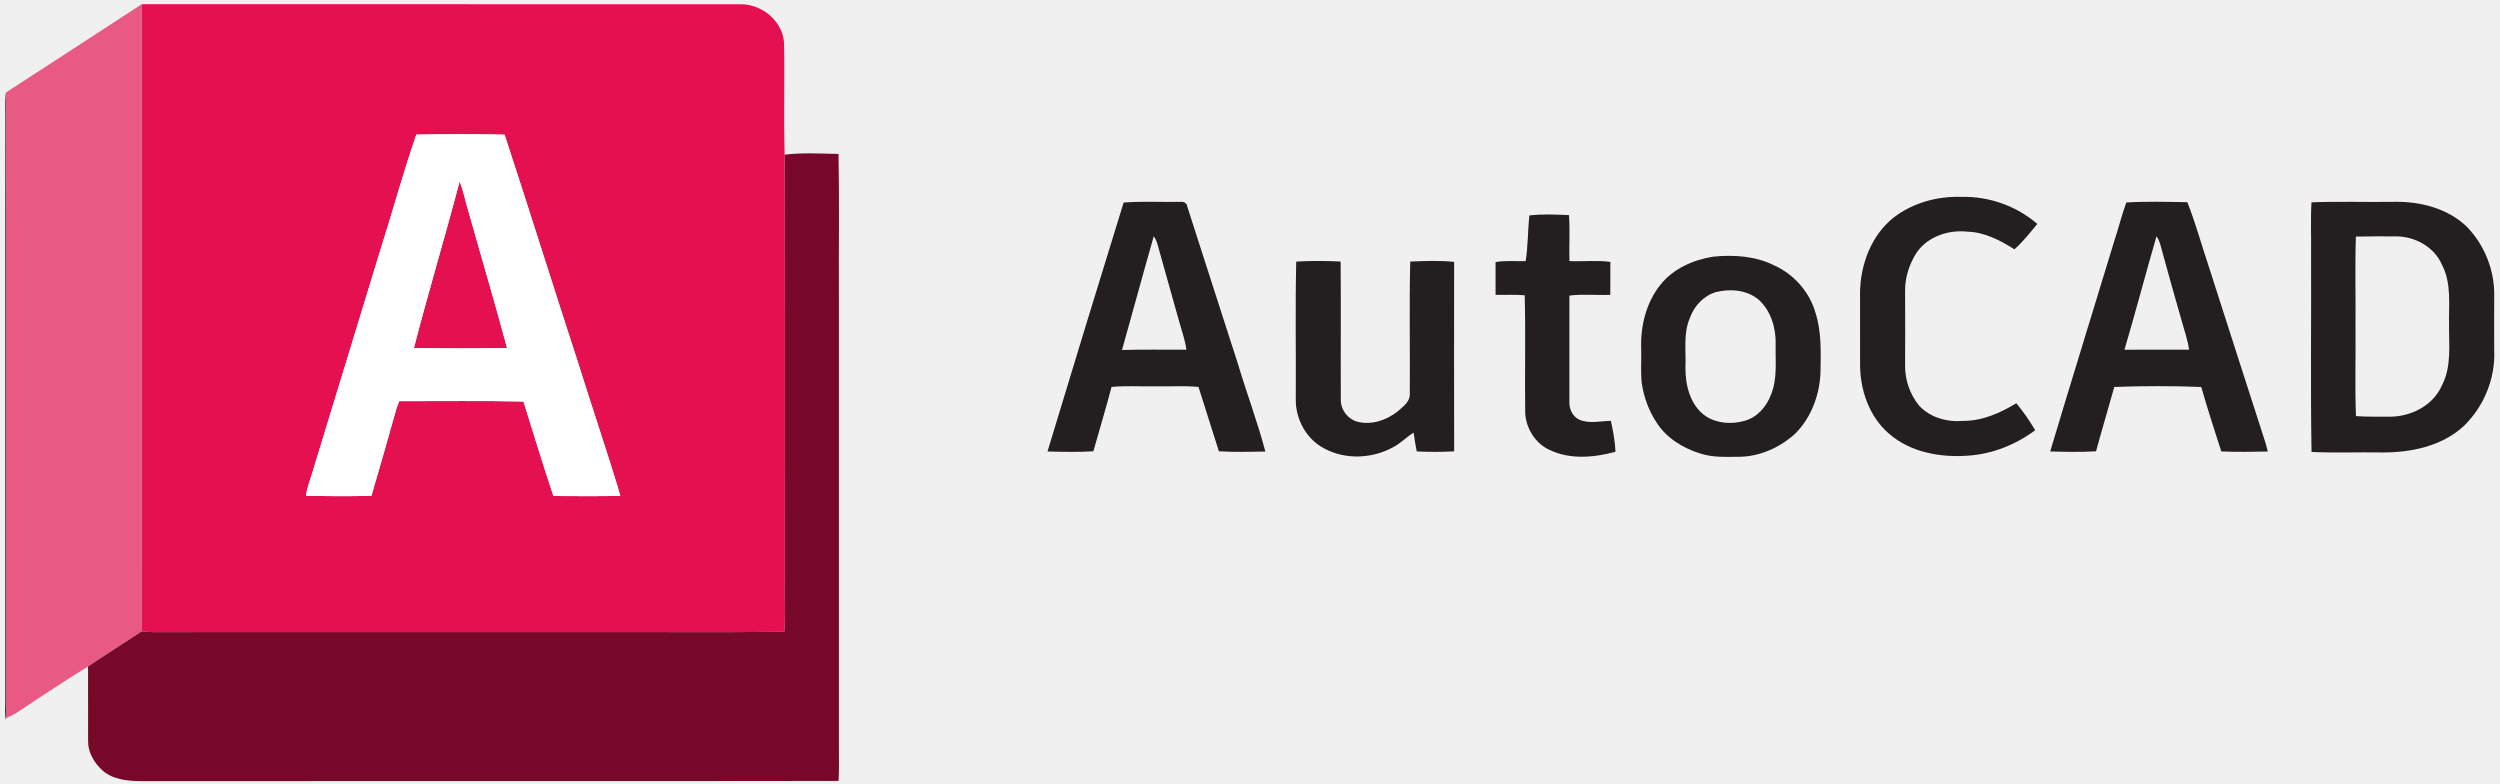
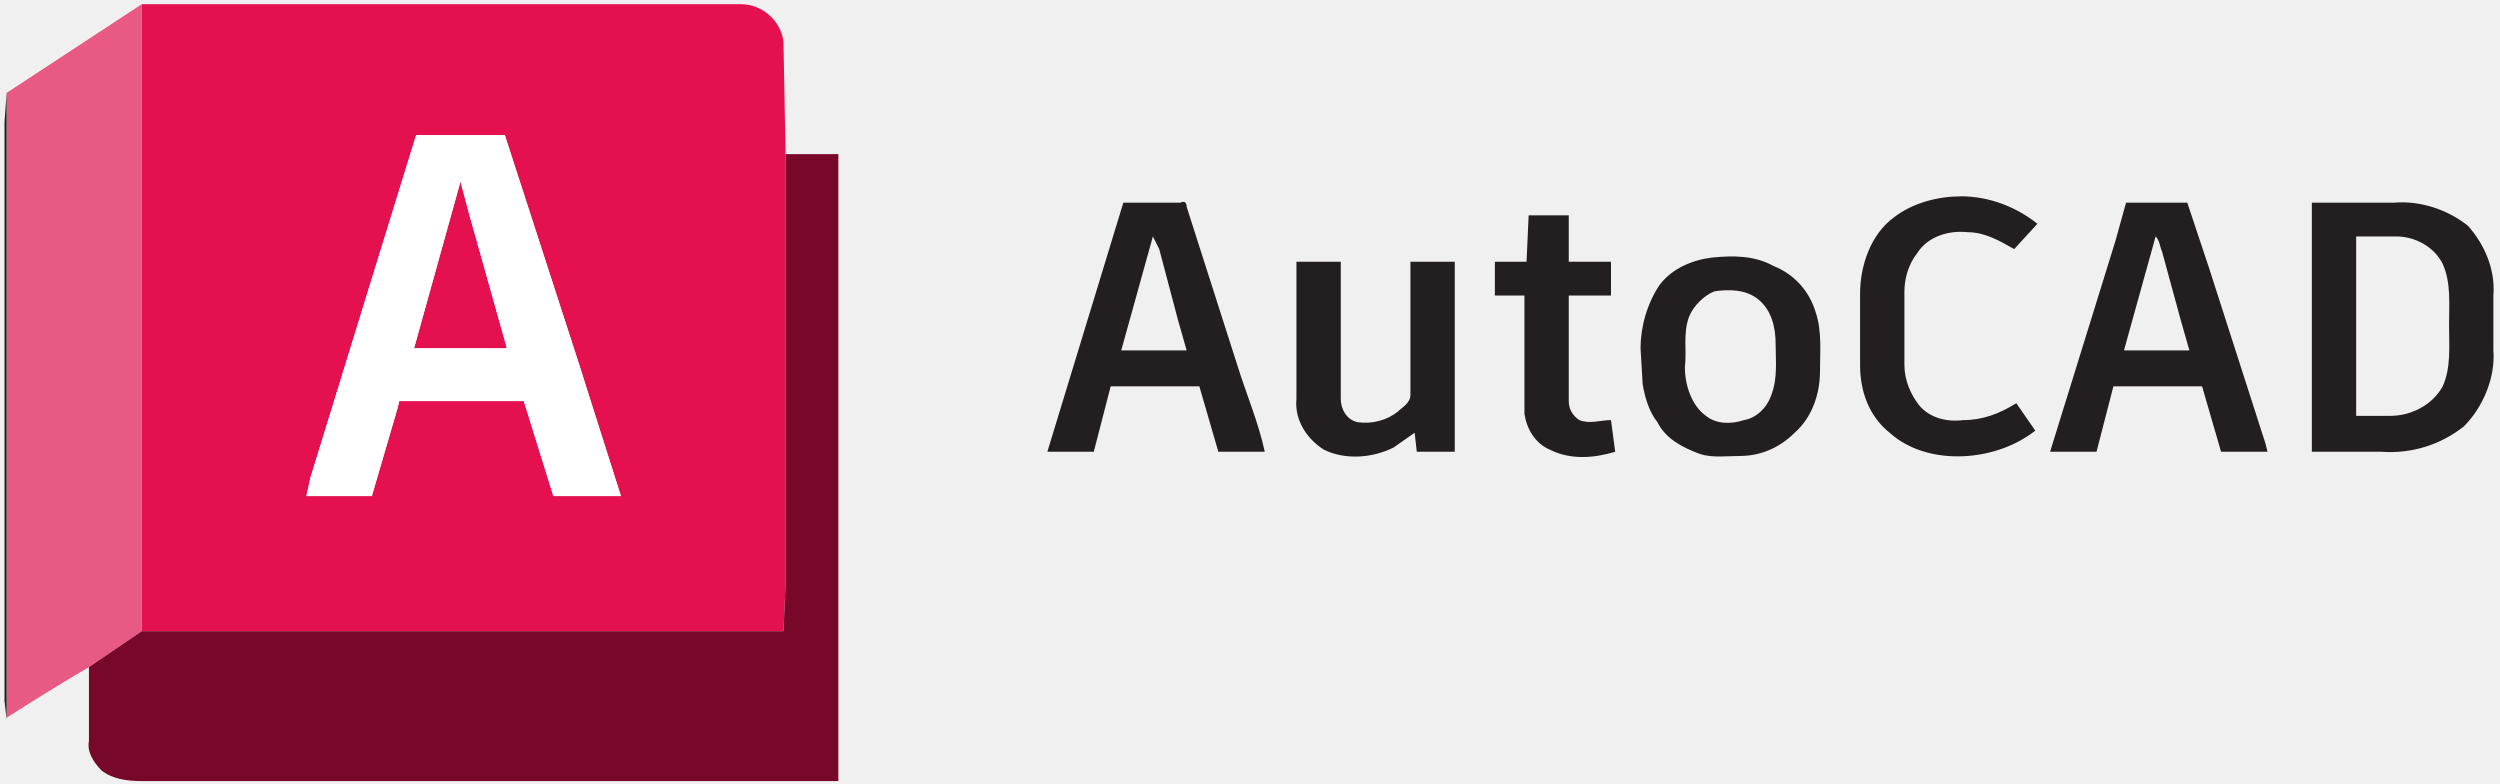
- <svg xmlns="http://www.w3.org/2000/svg" width="423.75pt" height="132.75pt" viewBox="0 0 1184 371" version="1.1">
-   <g id="#e85984ff">
-     <path fill="#e85984" opacity="1.00" d=" M 2.64 43.84 C 24.10 29.89 45.59 16.01 67.00 2.00 C 66.96 101.03 67.07 200.07 66.95 299.10 C 58.54 304.70 49.98 310.07 41.58 315.69 C 30.75 322.43 20.06 329.41 9.46 336.52 C 7.37 337.98 5.12 339.18 2.77 340.16 C 2.67 241.39 2.91 142.61 2.64 43.84 Z" />
+ <svg xmlns="http://www.w3.org/2000/svg" width="565" height="177" viewBox="0 0 1184 371">
+   <path fill="#e85984" d="M3 44 67 2v297l-25 17a1122 1122 0 0 0-39 24V44Z" />
+   <g fill="#e51050">
+     <path d="M67 2h284c10 0 19 8 20 18l1 53v204l-1 22H67V2m130 62-17 55-33 107-2 9h31l12-41 1-4h59l14 45h32l-20-63-35-108h-42Z" />
+     <path d="m218 86 4 15 18 64h-44l22-79Z" />
  </g>
-   <g id="#e51050ff">
-     <path fill="#e51050" opacity="1.00" d=" M 67.00 2.00 C 161.68 2.01 256.37 1.98 351.05 2.01 C 360.93 2.14 370.45 9.92 371.26 20.01 C 371.64 37.75 371.01 55.52 371.57 73.27 C 371.78 141.18 371.60 209.09 371.66 277.00 C 371.52 284.43 372.01 291.87 371.41 299.29 C 339.70 299.61 307.97 299.33 276.25 299.42 C 210.25 299.42 144.25 299.42 78.25 299.43 C 74.48 299.49 70.70 299.51 66.95 299.10 C 67.07 200.07 66.96 101.03 67.00 2.00 M 197.07 63.77 C 190.78 81.95 185.76 100.56 179.91 118.88 C 168.99 154.63 158.06 190.38 147.13 226.13 C 146.12 228.98 145.27 231.90 144.78 234.89 C 155.12 235.05 165.48 235.13 175.82 234.86 C 179.79 221.11 183.82 207.38 187.65 193.59 C 188.03 192.37 188.52 191.20 189.00 190.03 C 208.61 190.08 228.23 189.77 247.84 190.19 C 252.55 205.12 257.03 220.13 262.03 234.96 C 272.60 235.02 283.18 235.09 293.75 234.90 C 287.48 213.87 280.34 193.11 273.82 172.16 C 262.06 136.08 250.73 99.86 238.90 63.81 C 224.97 63.47 211.00 63.54 197.07 63.77 Z" />
-     <path fill="#e51050" opacity="1.00" d=" M 217.58 86.00 C 219.60 90.83 220.40 96.05 222.03 101.01 C 228.01 122.30 234.34 143.51 240.07 164.88 C 225.37 165.08 210.65 165.09 195.94 164.88 C 202.72 138.48 210.65 112.37 217.58 86.00 Z" />
-   </g>
-   <g id="#231f20ff">
-     <path fill="#231f20" opacity="1.00" d=" M 2.38 58.00 C 2.48 53.28 2.04 48.54 2.64 43.84 C 2.91 142.61 2.67 241.39 2.77 340.16 L 2.73 341.17 C 1.97 338.16 2.41 335.05 2.37 332.00 C 2.38 240.67 2.37 149.33 2.38 58.00 Z" />
-     <path fill="#231f20" opacity="1.00" d=" M 897.00 102.97 C 906.04 96.04 917.69 92.86 929.00 93.27 C 942.00 92.91 955.11 97.57 964.95 106.07 C 961.50 110.21 958.18 114.55 954.11 118.10 C 947.41 113.86 940.08 110.01 931.98 109.75 C 922.95 108.73 912.99 112.01 907.74 119.73 C 904.30 125.13 902.23 131.52 902.32 137.96 C 902.38 149.65 902.39 161.35 902.32 173.04 C 902.22 179.89 904.59 186.80 908.92 192.11 C 914.19 197.85 922.34 200.07 929.94 199.37 C 939.00 199.40 947.40 195.61 955.01 191.03 C 958.34 195.01 961.30 199.33 963.95 203.80 C 954.70 210.65 943.61 215.14 932.07 215.85 C 918.97 216.81 904.74 214.27 894.61 205.36 C 885.39 197.39 881.07 184.97 881.00 173.01 C 880.98 161.67 881.02 150.34 880.98 139.00 C 881.04 125.54 886.21 111.48 897.00 102.97 Z" />
-     <path fill="#231f20" opacity="1.00" d=" M 532.14 95.95 C 541.07 95.24 550.05 95.79 559.01 95.63 C 560.55 95.44 562.11 96.12 562.28 97.83 C 570.35 122.75 578.26 147.72 586.36 172.62 C 590.47 186.44 595.62 199.96 599.27 213.91 C 591.94 214.01 584.58 214.23 577.26 213.78 C 574.00 203.64 570.79 193.47 567.60 183.30 C 560.75 182.63 553.86 183.16 547.00 183.00 C 540.13 183.15 533.25 182.63 526.41 183.30 C 523.73 193.51 520.66 203.61 517.80 213.77 C 510.57 214.22 503.31 214.05 496.07 213.87 C 507.95 174.52 520.01 135.22 532.14 95.95 M 546.40 111.95 C 541.27 129.86 536.44 147.87 531.37 165.80 C 541.53 165.44 551.70 165.74 561.87 165.64 C 561.26 161.12 559.70 156.81 558.48 152.44 C 555.28 141.01 552.03 129.59 548.86 118.15 C 548.26 116.00 547.82 113.73 546.40 111.95 Z" />
-     <path fill="#231f20" opacity="1.00" d=" M 1007.13 95.92 C 1016.74 95.34 1026.40 95.62 1036.03 95.78 C 1039.91 105.61 1042.68 115.86 1046.06 125.88 C 1055.06 153.88 1064.02 181.89 1073.08 209.87 C 1073.46 211.20 1073.79 212.54 1074.14 213.89 C 1066.80 214.06 1059.45 214.15 1052.11 213.85 C 1048.83 203.71 1045.55 193.56 1042.61 183.31 C 1028.91 182.78 1015.12 182.80 1001.42 183.30 C 998.60 193.48 995.53 203.59 992.77 213.79 C 985.54 214.20 978.28 214.07 971.06 213.85 C 981.06 180.38 991.45 147.03 1001.58 113.61 C 1003.53 107.74 1004.99 101.72 1007.13 95.92 M 1021.41 111.95 C 1016.21 129.81 1011.52 147.82 1006.24 165.66 C 1016.44 165.61 1026.64 165.68 1036.84 165.63 C 1036.22 161.11 1034.68 156.80 1033.47 152.43 C 1030.31 141.26 1027.07 130.11 1024.06 118.90 C 1023.37 116.52 1022.95 113.96 1021.41 111.95 Z" />
-     <path fill="#231f20" opacity="1.00" d=" M 1094.84 95.84 C 1107.88 95.33 1120.95 95.81 1134.01 95.61 C 1146.33 95.36 1159.47 98.69 1168.51 107.49 C 1176.82 116.09 1181.57 128.03 1181.40 140.00 C 1181.35 148.66 1181.34 157.33 1181.40 166.00 C 1182.00 179.28 1176.47 192.69 1166.91 201.88 C 1156.48 211.46 1141.77 214.44 1128.00 214.33 C 1116.95 214.14 1105.88 214.62 1094.85 214.09 C 1094.34 182.74 1094.78 151.36 1094.64 120.00 C 1094.76 111.95 1094.35 103.88 1094.84 95.84 M 1115.87 112.07 C 1115.40 126.37 1115.82 140.69 1115.68 155.00 C 1115.83 169.03 1115.37 183.08 1115.90 197.11 C 1121.25 197.51 1126.62 197.31 1131.98 197.39 C 1142.00 197.39 1152.43 192.10 1156.58 182.65 C 1161.24 173.80 1159.91 163.60 1159.99 154.00 C 1159.79 144.41 1161.28 134.18 1156.60 125.34 C 1153.00 116.99 1143.92 112.02 1135.04 111.97 C 1128.65 111.98 1122.26 111.92 1115.87 112.07 Z" />
-     <path fill="#231f20" opacity="1.00" d=" M 724.32 102.06 C 730.54 101.32 736.85 101.63 743.10 101.90 C 743.63 109.15 743.11 116.42 743.31 123.69 C 749.77 123.97 756.27 123.18 762.71 124.06 C 762.70 129.26 762.72 134.47 762.68 139.68 C 756.22 139.93 749.73 139.20 743.30 140.03 C 743.30 156.70 743.32 173.37 743.29 190.04 C 743.09 193.59 744.72 197.39 748.14 198.85 C 752.84 200.85 758.03 199.42 762.94 199.35 C 764.03 204.17 764.90 209.06 765.15 214.00 C 755.03 216.75 743.63 217.82 733.92 213.13 C 727.26 210.15 722.91 203.13 722.37 195.97 C 722.10 177.27 722.64 158.56 722.12 139.87 C 717.53 139.48 712.92 139.77 708.33 139.67 C 708.36 134.50 708.36 129.33 708.33 124.16 C 713.04 123.28 717.83 123.84 722.59 123.70 C 723.72 116.53 723.58 109.26 724.32 102.06 Z" />
-     <path fill="#231f20" opacity="1.00" d=" M 811.44 121.57 C 821.21 120.62 831.40 121.25 840.32 125.71 C 849.66 129.93 857.06 138.27 859.87 148.16 C 862.76 157.13 862.40 166.66 862.26 175.96 C 861.97 186.75 858.02 197.62 850.35 205.34 C 843.20 211.89 833.75 216.22 823.97 216.37 C 817.70 216.41 811.25 216.81 805.20 214.81 C 797.12 212.27 789.32 207.55 784.69 200.28 C 780.93 194.69 778.60 188.19 777.56 181.56 C 777.00 176.06 777.47 170.52 777.30 165.01 C 776.94 154.51 779.63 143.55 786.19 135.19 C 792.25 127.35 801.86 123.10 811.44 121.57 M 812.37 138.45 C 806.77 140.27 802.45 144.95 800.47 150.41 C 797.14 157.85 798.63 166.14 798.28 174.01 C 798.17 182.45 800.53 192.08 807.87 197.13 C 813.26 200.67 820.30 201.10 826.40 199.32 C 832.34 197.67 836.74 192.52 838.83 186.88 C 841.93 179.30 840.81 170.97 841.01 163.00 C 841.17 155.39 838.79 147.27 833.03 142.04 C 827.41 137.23 819.27 136.64 812.37 138.45 Z" />
-     <path fill="#231f20" opacity="1.00" d=" M 613.90 123.90 C 620.89 123.53 627.92 123.54 634.93 123.89 C 635.13 145.62 634.91 167.35 635.02 189.08 C 634.80 194.00 638.37 198.66 643.13 199.84 C 649.72 201.46 656.73 198.99 661.93 194.89 C 664.32 192.76 667.62 190.51 667.69 186.97 C 667.86 165.95 667.38 144.91 667.91 123.90 C 674.82 123.63 681.81 123.32 688.70 124.06 C 688.67 153.97 688.65 183.89 688.71 213.80 C 682.81 214.14 676.88 214.13 670.98 213.84 C 670.37 210.90 669.93 207.93 669.52 204.96 C 666.10 206.99 663.38 210.01 659.83 211.84 C 650.00 217.24 637.40 217.88 627.40 212.56 C 618.74 208.20 613.48 198.57 613.69 188.99 C 613.83 167.29 613.40 145.58 613.90 123.90 Z" />
-   </g>
-   <g id="#ffffffff">
-     <path fill="#ffffff" opacity="1.00" d=" M 197.07 63.77 C 211.00 63.54 224.97 63.47 238.90 63.81 C 250.73 99.86 262.06 136.08 273.82 172.16 C 280.34 193.11 287.48 213.87 293.75 234.90 C 283.18 235.09 272.60 235.02 262.03 234.96 C 257.03 220.13 252.55 205.12 247.84 190.19 C 228.23 189.77 208.61 190.08 189.00 190.03 C 188.52 191.20 188.03 192.37 187.65 193.59 C 183.82 207.38 179.79 221.11 175.82 234.86 C 165.48 235.13 155.12 235.05 144.78 234.89 C 145.27 231.90 146.12 228.98 147.13 226.13 C 158.06 190.38 168.99 154.63 179.91 118.88 C 185.76 100.56 190.78 81.95 197.07 63.77 M 217.58 86.00 C 210.65 112.37 202.72 138.48 195.94 164.88 C 210.65 165.09 225.37 165.08 240.07 164.88 C 234.34 143.51 228.01 122.30 222.03 101.01 C 220.40 96.05 219.60 90.83 217.58 86.00 Z" />
-   </g>
-   <g id="#770829ff">
-     <path fill="#770829" opacity="1.00" d=" M 371.57 73.27 C 380.02 72.23 388.59 72.76 397.08 72.92 C 397.51 95.27 397.14 117.64 397.26 140.00 C 397.26 211.33 397.27 282.67 397.26 354.00 C 397.21 359.31 397.45 364.62 397.09 369.93 C 287.06 370.11 177.03 369.92 67.00 370.02 C 60.47 370.00 53.30 369.40 48.23 364.81 C 44.43 361.24 41.48 356.32 41.60 350.96 C 41.57 339.20 41.59 327.45 41.58 315.69 C 49.98 310.07 58.54 304.70 66.95 299.10 C 70.70 299.51 74.48 299.49 78.25 299.43 C 144.25 299.42 210.25 299.42 276.25 299.42 C 307.97 299.33 339.70 299.61 371.41 299.29 C 372.01 291.87 371.52 284.43 371.66 277.00 C 371.60 209.09 371.78 141.18 371.57 73.27 Z" />
-   </g>
+   <path fill="#231f20" d="m2 58 1-14v297l-1-9V58Zm895 45c9-7 21-10 32-10 13 0 26 5 36 13l-11 12c-7-4-14-8-22-8-9-1-19 2-24 10-4 5-6 12-6 18v35c0 7 3 14 7 19 5 6 13 8 21 7 9 0 17-3 25-8l9 13c-9 7-20 11-32 12-13 1-27-2-37-11-10-8-14-20-14-32v-34c0-13 5-28 16-36Zm-365-7h27c2-1 3 0 3 2l24 75c4 13 10 27 13 41h-22l-9-31h-42l-8 31h-22l36-118m14 16-15 54h31l-4-14-9-34-3-6Zm461-16h29l10 30 27 84 1 4h-22l-9-31h-42l-8 31h-22l31-100 5-18m14 16-15 54h31l-4-14-9-33c-1-2-1-5-3-7Zm74-16h39c12-1 25 3 35 11 8 9 13 21 12 33v26c1 13-5 27-14 36a56 56 0 0 1-39 12h-33V96m21 16v85h16c10 0 20-5 25-14 4-9 3-19 3-29s1-20-3-29c-4-8-13-13-22-13h-19Zm-392-10h19v22h20v16h-20v50c0 4 2 7 5 9 5 2 10 0 15 0l2 15c-10 3-21 4-31-1-7-3-11-10-12-17v-56h-14v-16h15l1-22Zm87 20c10-1 20-1 29 4 10 4 17 12 20 22 3 9 2 19 2 28 0 11-4 22-12 29-7 7-16 11-26 11-6 0-13 1-19-1-8-3-16-7-20-15-4-5-6-12-7-18l-1-17c0-10 3-21 9-30 6-8 16-12 25-13m1 16c-5 2-10 7-12 12-3 8-1 16-2 24 0 8 3 18 10 23 5 4 12 4 18 2 6-1 11-6 13-12 3-8 2-16 2-24s-2-16-8-21-14-5-21-4Zm-198-14h21v65c0 5 3 10 8 11 7 1 14-1 19-5 2-2 6-4 6-8v-63h21v90h-18l-1-9-10 7c-10 5-23 6-33 1-8-5-14-14-13-24v-65Z" />
+   <path fill="#fff" d="M197 64h42l35 108 20 63h-32l-14-45h-59l-1 4-12 41h-31l2-9 33-107 17-55m21 22-22 79h44l-18-64-4-15Z" />
+   <path fill="#770829" d="M372 73h25v297H67c-7 0-14-1-19-5-4-4-7-9-6-14v-35l25-17h304l1-22V73Z" />
</svg>
